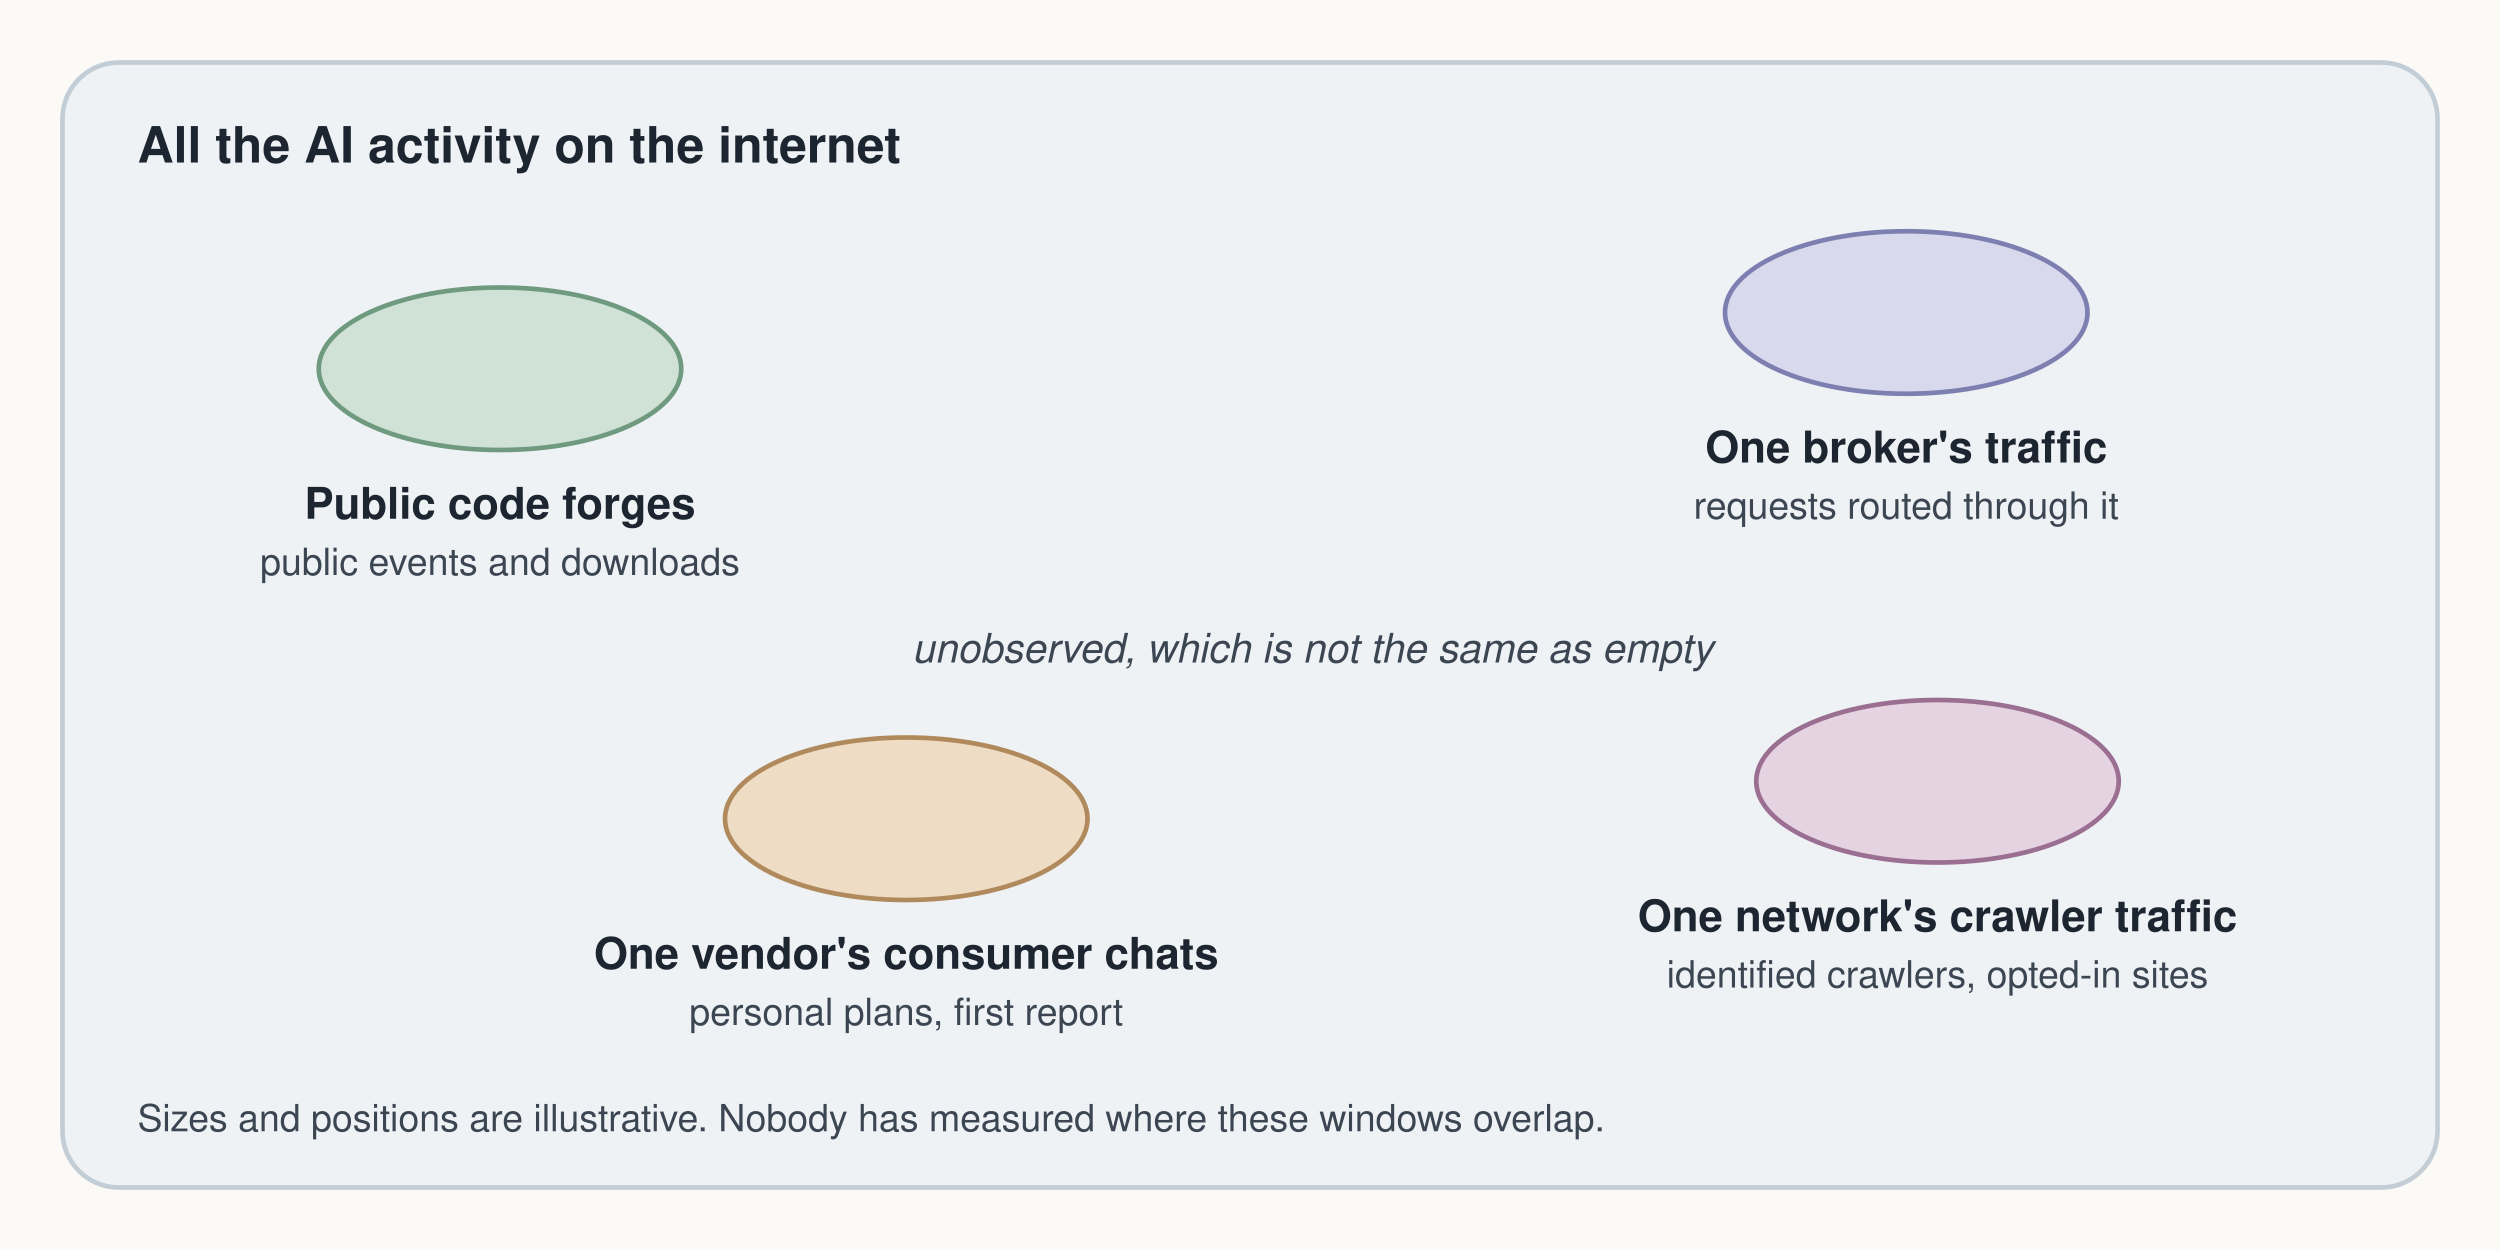
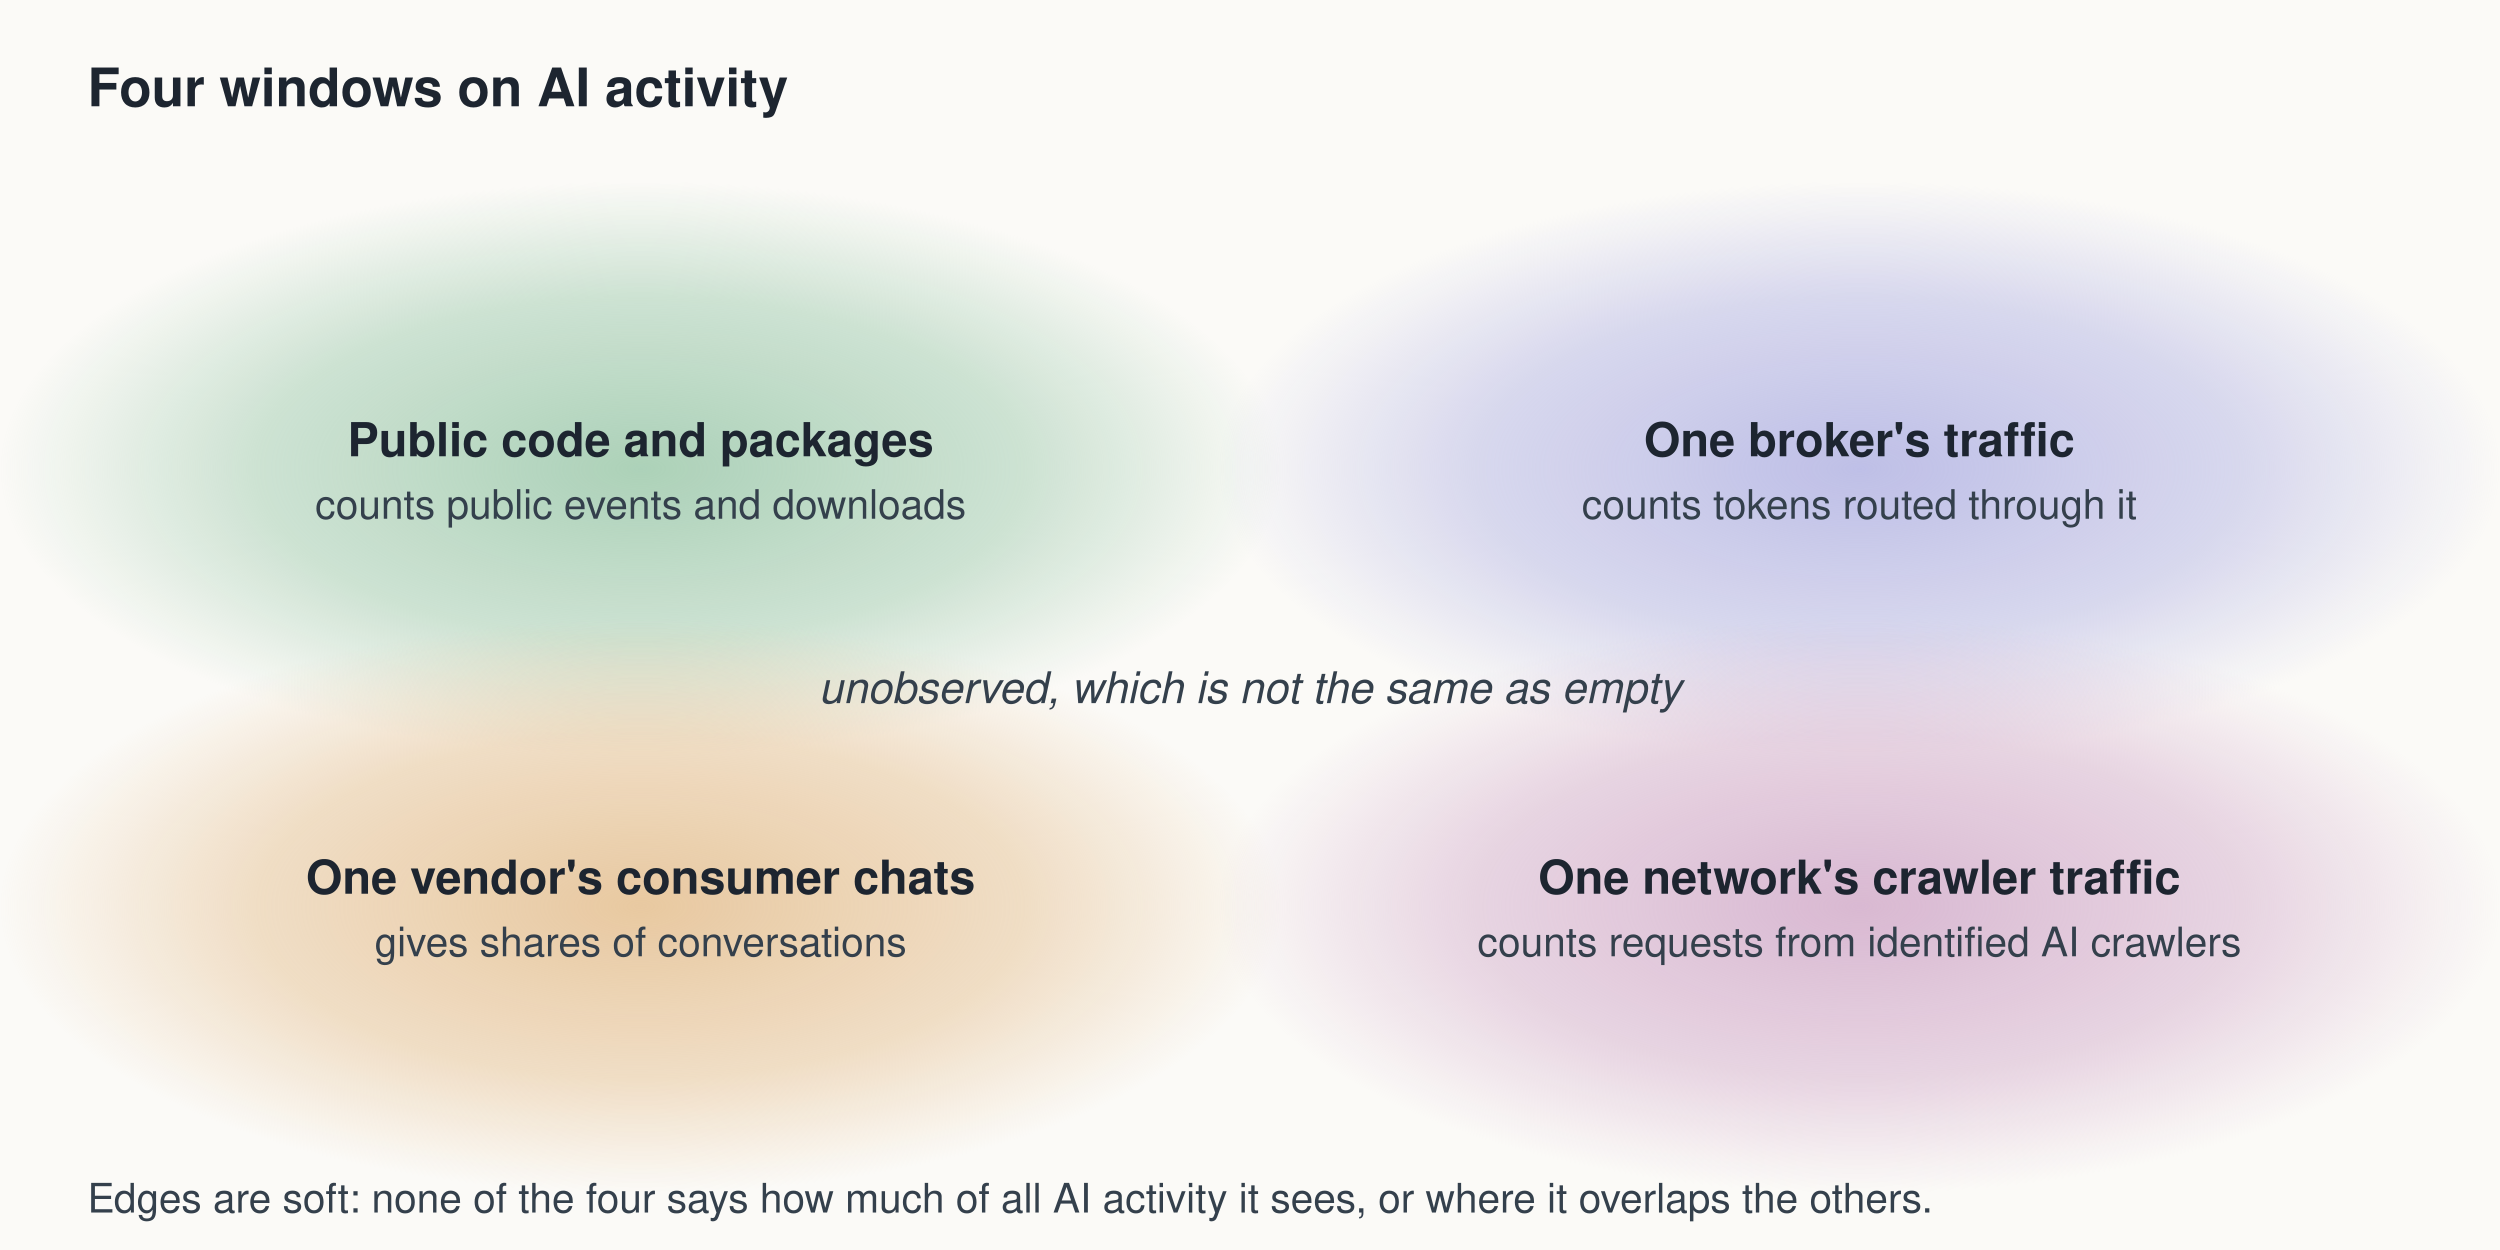
<svg xmlns="http://www.w3.org/2000/svg" width="800" height="400" viewBox="0 0 800 400" role="img" aria-labelledby="map-title map-desc">
+   <defs>
+     <radialGradient id="g-code">
+       <stop offset="0" stop-color="#a8cfb5" stop-opacity="0.95" />
+       <stop offset="0.6" stop-color="#a8cfb5" stop-opacity="0.55" />
+       <stop offset="1" stop-color="#a8cfb5" stop-opacity="0" />
+     </radialGradient>
+     <radialGradient id="g-broker">
+       <stop offset="0" stop-color="#bbbce6" stop-opacity="0.95" />
+       <stop offset="0.6" stop-color="#bbbce6" stop-opacity="0.55" />
+       <stop offset="1" stop-color="#bbbce6" stop-opacity="0" />
+     </radialGradient>
+     <radialGradient id="g-chats">
+       <stop offset="0" stop-color="#e7c69c" stop-opacity="0.95" />
+       <stop offset="0.6" stop-color="#e7c69c" stop-opacity="0.55" />
+       <stop offset="1" stop-color="#e7c69c" stop-opacity="0" />
+     </radialGradient>
+     <radialGradient id="g-crawl">
+       <stop offset="0" stop-color="#d7b5d0" stop-opacity="0.95" />
+       <stop offset="0.6" stop-color="#d7b5d0" stop-opacity="0.55" />
+       <stop offset="1" stop-color="#d7b5d0" stop-opacity="0" />
+     </radialGradient>
+   </defs>
  <rect width="800" height="400" fill="#fbfaf7" />
-   <rect x="20" y="20" width="760" height="360" rx="18" fill="#eef2f5" stroke="#c3cdd6" stroke-width="1.5" />
+   <ellipse cx="205" cy="150" rx="205" ry="92" fill="url(#g-code)" />
+   <ellipse cx="595" cy="150" rx="205" ry="92" fill="url(#g-broker)" />
+   <ellipse cx="205" cy="290" rx="205" ry="92" fill="url(#g-chats)" />
+   <ellipse cx="595" cy="290" rx="205" ry="92" fill="url(#g-crawl)" />
  <g font-family="system-ui, -apple-system, 'Segoe UI', Helvetica, Arial, sans-serif" fill="#1d2530" text-anchor="middle">
-     <text x="44" y="52" font-size="16" font-weight="600" text-anchor="start">All the AI activity on the internet</text>
-     <ellipse cx="160" cy="118" rx="58" ry="26" fill="#cfe2d5" stroke="#6f9a80" stroke-width="1.5" />
-     <text x="160" y="166" font-size="14" font-weight="600">Public code forges</text>
-     <text x="160" y="184" font-size="12" fill="#3b4652">public events and downloads</text>
-     <ellipse cx="610" cy="100" rx="58" ry="26" fill="#d9d9ee" stroke="#7d7fb0" stroke-width="1.5" />
-     <text x="610" y="148" font-size="14" font-weight="600">One broker's traffic</text>
-     <text x="610" y="166" font-size="12" fill="#3b4652">requests routed through it</text>
-     <ellipse cx="290" cy="262" rx="58" ry="26" fill="#efdcc5" stroke="#b08a5c" stroke-width="1.5" />
-     <text x="290" y="310" font-size="14" font-weight="600">One vendor's consumer chats</text>
-     <text x="290" y="328" font-size="12" fill="#3b4652">personal plans, first report</text>
-     <ellipse cx="620" cy="250" rx="58" ry="26" fill="#e5d3e1" stroke="#9a6f92" stroke-width="1.5" />
-     <text x="620" y="298" font-size="14" font-weight="600">One network's crawler traffic</text>
-     <text x="620" y="316" font-size="12" fill="#3b4652">identified crawlers, opted-in sites</text>
-     <text x="420" y="212" font-size="13" font-style="italic" fill="#3b4652">unobserved, which is not the same as empty</text>
-     <text x="44" y="362" font-size="12" fill="#3b4652" text-anchor="start">Sizes and positions are illustrative. Nobody has measured where these windows overlap.</text>
+     <text x="28" y="34" font-size="17" font-weight="600" text-anchor="start">Four windows on AI activity</text>
+     <text x="205" y="146" font-size="15" font-weight="600">Public code and packages</text>
+     <text x="205" y="166" font-size="13" fill="#34404c">counts public events and downloads</text>
+     <text x="595" y="146" font-size="15" font-weight="600">One broker's traffic</text>
+     <text x="595" y="166" font-size="13" fill="#34404c">counts tokens routed through it</text>
+     <text x="205" y="286" font-size="15" font-weight="600">One vendor's consumer chats</text>
+     <text x="205" y="306" font-size="13" fill="#34404c">gives shares of conversations</text>
+     <text x="595" y="286" font-size="15" font-weight="600">One network's crawler traffic</text>
+     <text x="595" y="306" font-size="13" fill="#34404c">counts requests from identified AI crawlers</text>
+     <text x="400" y="225" font-size="14" font-style="italic" fill="#34404c">unobserved, which is not the same as empty</text>
+     <text x="28" y="388" font-size="13" fill="#34404c" text-anchor="start">Edges are soft: none of the four says how much of all AI activity it sees, or where it overlaps the others.</text>
  </g>
</svg>
